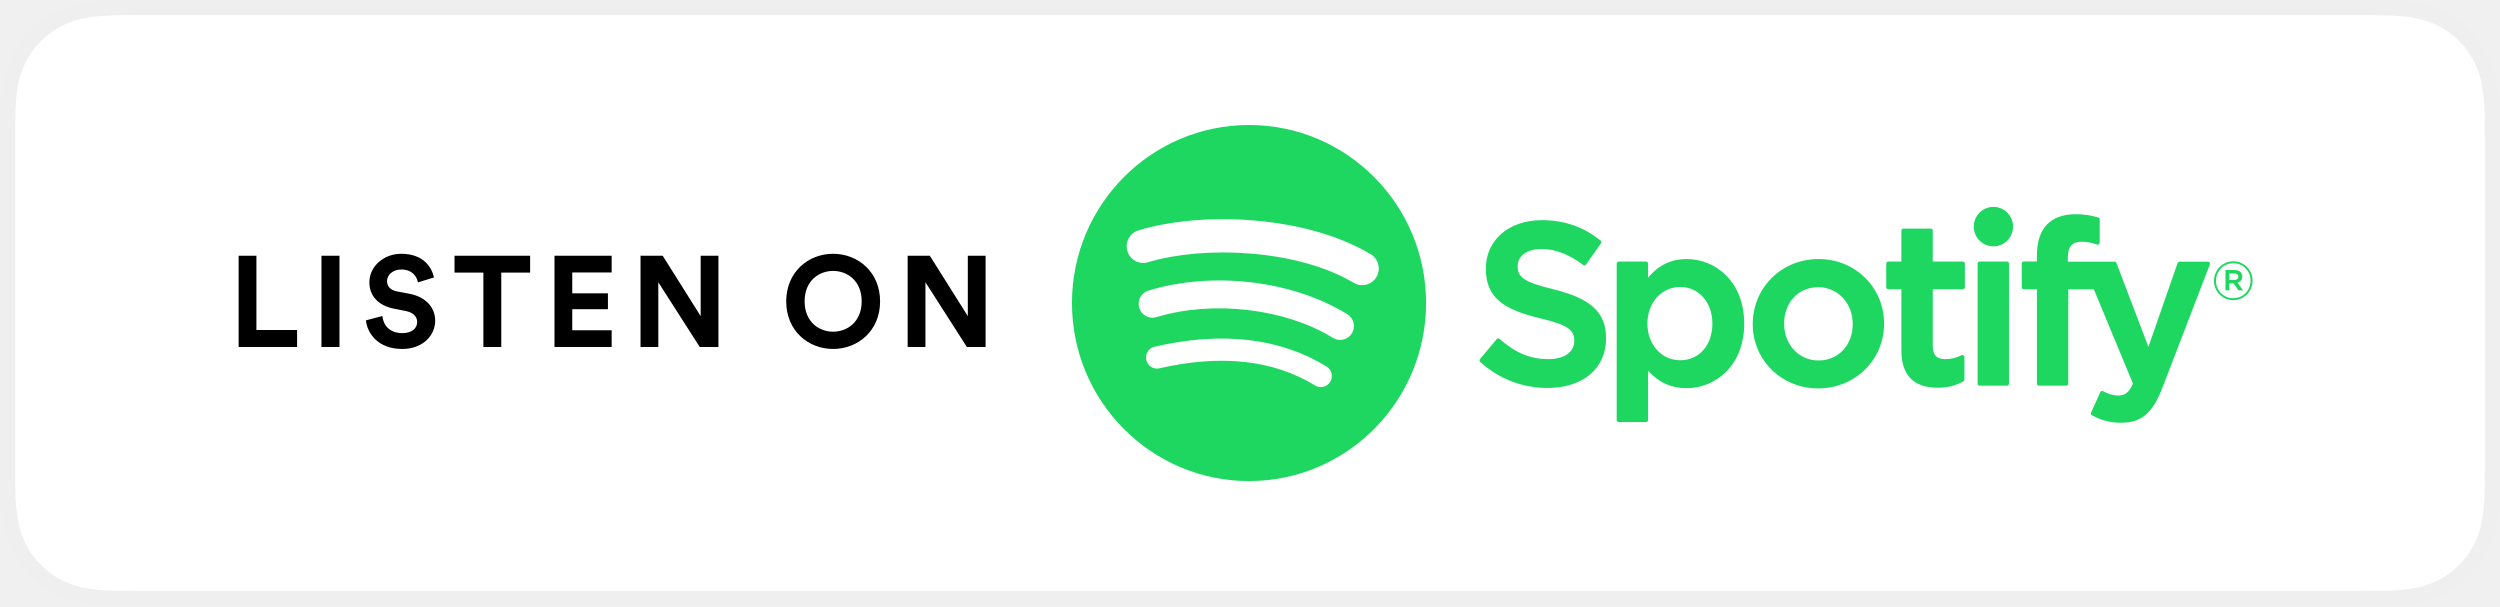
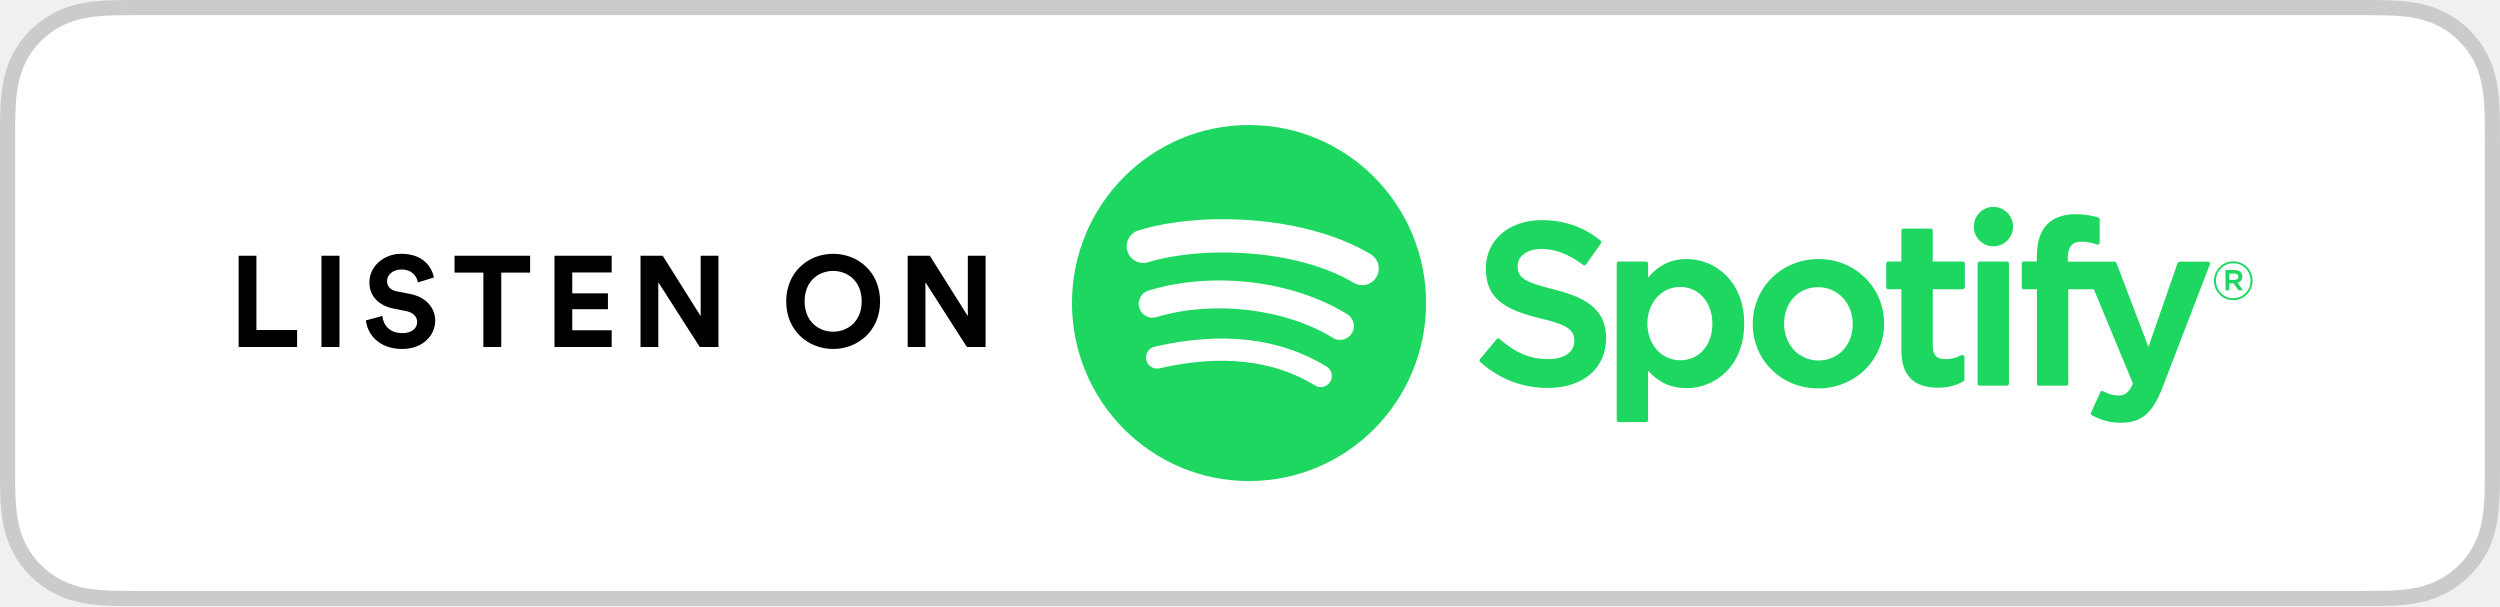
<svg xmlns="http://www.w3.org/2000/svg" width="165px" height="40px" viewBox="0 0 165 40" version="1.1">
  <g id="spotify-podcast-badge-wht-grn-165x40" stroke="none" stroke-width="1" fill="none" fill-rule="evenodd">
    <g id="Group-2-Copy-6">
-       <path d="M155.462,0.5 L9.543,0.5 C9.237,0.5 9.102,0.5 8.933,0.5 C8.759,0.501 8.601,0.501 8.45,0.502 C8.311,0.503 8.311,0.503 8.171,0.505 C8.051,0.506 7.954,0.508 7.735,0.511 C7.636,0.513 7.636,0.513 7.54,0.514 C6.775,0.534 6.176,0.582 5.608,0.684 C4.974,0.795 4.4,0.983 3.847,1.264 C3.295,1.546 2.79,1.914 2.351,2.353 C1.914,2.785 1.548,3.289 1.265,3.846 C0.986,4.392 0.799,4.966 0.686,5.611 C0.584,6.174 0.535,6.769 0.515,7.539 C0.511,7.671 0.508,7.808 0.506,7.99 C0.505,8.072 0.505,8.072 0.504,8.154 C0.502,8.302 0.502,8.302 0.5,8.444 C0.5,8.988 0.5,8.988 0.5,9.536 L0.5,30.465 C0.5,30.904 0.5,30.904 0.5,31.339 C0.5,31.449 0.5,31.449 0.5,31.551 C0.502,31.702 0.502,31.702 0.504,31.851 C0.505,31.931 0.505,31.931 0.506,32.011 C0.508,32.193 0.511,32.33 0.515,32.468 C0.535,33.235 0.584,33.83 0.687,34.397 C0.799,35.04 0.986,35.616 1.266,36.16 C1.548,36.715 1.915,37.218 2.354,37.649 C2.789,38.087 3.293,38.454 3.847,38.735 C4.393,39.014 4.964,39.202 5.61,39.318 C6.169,39.419 6.754,39.466 7.539,39.487 C7.858,39.494 8.156,39.498 8.45,39.498 C8.601,39.499 8.759,39.499 8.933,39.5 C9.102,39.5 9.237,39.5 9.543,39.5 L155.462,39.5 C155.733,39.5 155.853,39.5 156.004,39.5 C156.203,39.499 156.378,39.499 156.547,39.498 C156.84,39.498 157.148,39.494 157.456,39.487 C158.247,39.466 158.829,39.419 159.383,39.318 C160.029,39.202 160.602,39.015 161.155,38.734 C161.708,38.453 162.211,38.087 162.649,37.645 C163.081,37.219 163.449,36.716 163.737,36.161 C164.015,35.61 164.202,35.032 164.311,34.391 C164.413,33.844 164.46,33.287 164.488,32.474 C164.49,32.331 164.491,32.183 164.492,32.016 C164.492,31.889 164.492,31.789 164.492,31.548 C164.494,31.44 164.494,31.44 164.496,31.332 C164.499,31.093 164.5,30.902 164.5,30.465 L164.5,9.536 C164.5,8.992 164.499,8.752 164.492,8.444 C164.492,8.214 164.492,8.113 164.492,7.985 C164.491,7.818 164.49,7.67 164.489,7.541 C164.46,6.717 164.413,6.16 164.31,5.605 C164.203,4.974 164.016,4.398 163.739,3.847 C163.45,3.288 163.083,2.783 162.647,2.35 C162.21,1.914 161.706,1.546 161.157,1.265 C160.595,0.983 160.02,0.795 159.383,0.683 C158.822,0.582 158.225,0.533 157.462,0.514 C157.374,0.513 157.374,0.513 157.286,0.512 C157.144,0.509 157.144,0.509 157.001,0.507 C156.826,0.504 156.681,0.503 156.545,0.502 C156.38,0.501 156.206,0.5 156.009,0.5 C155.735,0.5 155.735,0.5 155.462,0.5 Z" id="Path" stroke="#EFEFEF" fill="#FFFFFF" />
+       <path d="M 155.462 0.5 L 9.543 0.5 C 9.237 0.5 9.102 0.5 8.933 0.5 C 8.759 0.501 8.601 0.501 8.45 0.502 C 8.311 0.503 8.311 0.503 8.171 0.505 C 8.051 0.506 7.954 0.508 7.735 0.511 C 7.636 0.513 7.636 0.513 7.54 0.514 C 6.775 0.534 6.176 0.582 5.608 0.684 C 4.974 0.795 4.4 0.983 3.847 1.264 C 3.295 1.546 2.79 1.914 2.351 2.353 C 1.914 2.785 1.548 3.289 1.265 3.846 C 0.986 4.392 0.799 4.966 0.686 5.611 C 0.584 6.174 0.535 6.769 0.515 7.539 C 0.511 7.671 0.508 7.808 0.506 7.99 C 0.505 8.072 0.505 8.072 0.504 8.154 C 0.502 8.302 0.502 8.302 0.5 8.444 C 0.5 8.988 0.5 8.988 0.5 9.536 L 0.5 30.465 C 0.5 30.904 0.5 30.904 0.5 31.339 C 0.5 31.449 0.5 31.449 0.5 31.551 C 0.502 31.702 0.502 31.702 0.504 31.851 C 0.505 31.931 0.505 31.931 0.506 32.011 C 0.508 32.193 0.511 32.33 0.515 32.468 C 0.535 33.235 0.584 33.83 0.687 34.397 C 0.799 35.04 0.986 35.616 1.266 36.16 C 1.548 36.715 1.915 37.218 2.354 37.649 C 2.789 38.087 3.293 38.454 3.847 38.735 C 4.393 39.014 4.964 39.202 5.61 39.318 C 6.169 39.419 6.754 39.466 7.539 39.487 C 7.858 39.494 8.156 39.498 8.45 39.498 C 8.601 39.499 8.759 39.499 8.933 39.5 C 9.102 39.5 9.237 39.5 9.543 39.5 L 99.656 39.5 L 107.479 39.5 L 155.462 39.5 C 155.733 39.5 155.853 39.5 156.004 39.5 C 156.203 39.499 156.378 39.499 156.547 39.498 C 156.84 39.498 157.148 39.494 157.456 39.487 C 158.247 39.466 158.829 39.419 159.383 39.318 C 160.029 39.202 160.602 39.015 161.155 38.734 C 161.708 38.453 162.211 38.087 162.649 37.645 C 163.081 37.219 163.449 36.716 163.737 36.161 C 164.015 35.61 164.202 35.032 164.311 34.391 C 164.413 33.844 164.46 33.287 164.488 32.474 C 164.49 32.331 164.491 32.183 164.492 32.016 C 164.492 31.889 164.492 31.789 164.492 31.548 C 164.494 31.44 164.494 31.44 164.496 31.332 C 164.499 31.093 164.5 30.902 164.5 30.465 L 164.5 9.536 C 164.5 8.992 164.499 8.752 164.492 8.444 C 164.492 8.214 164.492 8.113 164.492 7.985 C 164.491 7.818 164.49 7.67 164.489 7.541 C 164.46 6.717 164.413 6.16 164.31 5.605 C 164.203 4.974 164.016 4.398 163.739 3.847 C 163.45 3.288 163.083 2.783 162.647 2.35 C 162.21 1.914 161.706 1.546 161.157 1.265 C 160.595 0.983 160.02 0.795 159.383 0.683 C 158.822 0.582 158.225 0.533 157.462 0.514 C 157.374 0.513 157.374 0.513 157.286 0.512 C 157.144 0.509 157.144 0.509 157.001 0.507 C 156.826 0.504 156.681 0.503 156.545 0.502 C 156.38 0.501 156.206 0.5 156.009 0.5 C 155.735 0.5 155.735 0.5 155.462 0.5 Z" id="Path" fill="#FFFFFF" style="stroke: rgb(203, 203, 203);" />
      <path d="M89.347,18.667 C89.866,18.977 90.537,18.805 90.845,18.282 C91.153,17.761 90.983,17.086 90.463,16.776 C86.127,14.188 79.265,13.945 75.138,15.205 C74.56,15.381 74.234,15.995 74.409,16.576 C74.584,17.156 75.195,17.484 75.772,17.308 C79.368,16.211 85.581,16.417 89.347,18.667 Z M89.224,21.998 C89.487,21.568 89.353,21.004 88.924,20.739 C85.318,18.51 80.042,17.883 75.798,19.178 C75.317,19.325 75.045,19.836 75.19,20.32 C75.336,20.804 75.845,21.077 76.327,20.931 C80.042,19.797 84.831,20.359 87.971,22.3 C88.399,22.564 88.96,22.429 89.224,21.998 Z M87.794,25.198 C88.004,24.852 87.896,24.401 87.553,24.191 C84.473,22.298 80.654,21.858 76.203,22.881 C75.81,22.971 75.566,23.364 75.656,23.758 C75.745,24.152 76.136,24.399 76.528,24.308 C80.595,23.374 84.049,23.755 86.793,25.441 C87.136,25.652 87.584,25.544 87.794,25.198 Z M82.435,8.25 C88.889,8.25 94.121,13.511 94.121,20 C94.121,26.49 88.889,31.75 82.435,31.75 C75.982,31.75 70.75,26.49 70.75,20 C70.75,13.511 75.982,8.25 82.435,8.25 Z M102.542,19.097 C105,19.698 106.002,20.631 106.002,22.318 C106.002,24.315 104.485,25.605 102.138,25.605 C100.478,25.605 98.941,25.012 97.691,23.889 C97.637,23.842 97.631,23.76 97.678,23.705 L98.782,22.383 C98.805,22.356 98.837,22.339 98.873,22.336 C98.906,22.334 98.943,22.345 98.97,22.368 C100.044,23.304 101.005,23.703 102.183,23.703 C103.243,23.703 103.902,23.241 103.902,22.499 C103.902,21.829 103.576,21.455 101.645,21.008 C99.377,20.456 98.064,19.742 98.064,17.725 C98.064,15.844 99.586,14.53 101.764,14.53 C103.246,14.53 104.514,14.971 105.639,15.88 C105.694,15.924 105.705,16.003 105.664,16.06 L104.679,17.457 C104.658,17.486 104.627,17.506 104.592,17.511 C104.557,17.517 104.521,17.508 104.492,17.486 C103.546,16.777 102.644,16.433 101.735,16.433 C100.796,16.433 100.165,16.886 100.165,17.561 C100.165,18.274 100.524,18.613 102.542,19.097 Z M113.017,21.358 C113.017,19.957 112.124,18.94 110.895,18.94 C109.66,18.94 108.728,19.979 108.728,21.358 C108.728,22.738 109.66,23.777 110.895,23.777 C112.144,23.777 113.017,22.783 113.017,21.358 Z M111.313,17.096 C113.204,17.096 115.118,18.56 115.118,21.358 C115.118,24.156 113.204,25.619 111.313,25.619 C110.296,25.619 109.461,25.24 108.773,24.463 L108.773,27.723 C108.773,27.796 108.714,27.856 108.641,27.856 L106.834,27.856 C106.761,27.856 106.702,27.796 106.702,27.723 L106.702,17.396 C106.702,17.322 106.761,17.263 106.834,17.263 L108.641,17.263 C108.714,17.263 108.773,17.322 108.773,17.396 L108.773,18.325 C109.461,17.499 110.296,17.096 111.313,17.096 Z M120.023,23.792 C121.331,23.792 122.28,22.782 122.28,21.389 C122.28,20.001 121.297,18.954 119.994,18.954 C118.695,18.954 117.752,19.965 117.752,21.358 C117.752,22.746 118.728,23.792 120.023,23.792 Z M120.023,17.096 C122.45,17.096 124.35,18.968 124.35,21.358 C124.35,23.756 122.437,25.635 119.994,25.635 C117.576,25.635 115.681,23.77 115.681,21.389 C115.681,18.982 117.589,17.096 120.023,17.096 Z M129.55,17.263 C129.623,17.263 129.681,17.322 129.681,17.396 L129.681,18.957 C129.681,19.03 129.623,19.09 129.55,19.09 L127.562,19.09 L127.562,22.845 C127.562,23.438 127.82,23.703 128.4,23.703 C128.776,23.703 129.112,23.621 129.46,23.445 C129.501,23.425 129.55,23.427 129.589,23.451 C129.628,23.475 129.652,23.519 129.652,23.565 L129.652,25.051 C129.652,25.099 129.626,25.143 129.585,25.167 C129.078,25.455 128.541,25.59 127.893,25.59 C126.299,25.59 125.491,24.762 125.491,23.13 L125.491,19.09 L124.622,19.09 C124.55,19.09 124.491,19.03 124.491,18.957 L124.491,17.396 C124.491,17.322 124.55,17.263 124.622,17.263 L125.491,17.263 L125.491,15.219 C125.491,15.145 125.55,15.086 125.624,15.086 L127.43,15.086 C127.503,15.086 127.562,15.145 127.562,15.219 L127.562,17.263 L129.55,17.263 Z M136.476,17.271 L139.562,17.271 C139.617,17.271 139.666,17.305 139.685,17.356 L141.796,22.893 L143.722,17.36 C143.741,17.306 143.791,17.271 143.847,17.271 L145.728,17.271 C145.772,17.271 145.812,17.292 145.837,17.328 C145.862,17.365 145.866,17.411 145.851,17.452 L142.717,25.595 C142.066,27.276 141.329,27.901 139.995,27.901 C139.282,27.901 138.705,27.753 138.066,27.405 C138.005,27.371 137.98,27.297 138.009,27.233 L138.621,25.882 C138.636,25.848 138.665,25.822 138.699,25.81 C138.734,25.799 138.772,25.802 138.805,25.82 C139.147,26.009 139.483,26.104 139.801,26.104 C140.195,26.104 140.483,25.974 140.776,25.319 L138.193,19.09 L136.506,19.09 L136.506,25.321 C136.506,25.395 136.446,25.454 136.373,25.454 L134.567,25.454 C134.494,25.454 134.435,25.395 134.435,25.321 L134.435,19.09 L133.567,19.09 C133.494,19.09 133.435,19.03 133.435,18.957 L133.435,17.388 C133.435,17.314 133.494,17.255 133.567,17.255 L134.435,17.255 L134.435,16.87 C134.435,15.084 135.317,14.139 136.986,14.139 C137.671,14.139 138.129,14.249 138.487,14.356 C138.543,14.373 138.581,14.425 138.581,14.483 L138.581,16.014 C138.581,16.057 138.561,16.097 138.526,16.122 C138.492,16.147 138.449,16.154 138.407,16.141 C138.068,16.027 137.766,15.952 137.389,15.952 C136.758,15.952 136.476,16.281 136.476,17.02 L136.476,17.271 Z M132.461,17.263 C132.533,17.263 132.593,17.322 132.593,17.396 L132.593,25.321 C132.593,25.395 132.533,25.454 132.461,25.454 L130.654,25.454 C130.581,25.454 130.522,25.395 130.522,25.321 L130.522,17.396 C130.522,17.322 130.581,17.263 130.654,17.263 L132.461,17.263 Z M131.566,13.654 C132.282,13.654 132.862,14.237 132.862,14.956 C132.862,15.676 132.282,16.259 131.566,16.259 C130.851,16.259 130.27,15.676 130.27,14.956 C130.27,14.237 130.851,13.654 131.566,13.654 Z M147.467,18.051 L147.136,18.051 L147.136,18.475 L147.467,18.475 C147.632,18.475 147.731,18.394 147.731,18.263 C147.731,18.125 147.632,18.051 147.467,18.051 Z M147.682,18.656 L148.041,19.163 L147.738,19.163 L147.414,18.698 L147.136,18.698 L147.136,19.163 L146.882,19.163 L146.882,17.821 L147.477,17.821 C147.787,17.821 147.991,17.98 147.991,18.249 C147.991,18.469 147.865,18.603 147.682,18.656 Z M147.4,17.374 C146.749,17.374 146.256,17.895 146.256,18.532 C146.256,19.169 146.745,19.683 147.393,19.683 C148.044,19.683 148.537,19.163 148.537,18.525 C148.537,17.888 148.048,17.374 147.4,17.374 Z M147.393,19.811 C146.678,19.811 146.122,19.233 146.122,18.532 C146.122,17.831 146.685,17.247 147.4,17.247 C148.115,17.247 148.671,17.824 148.671,18.525 C148.671,19.226 148.108,19.811 147.393,19.811 Z" id="Combined-Shape" fill="#1ED760" />
      <path d="M19.609,22.904 L15.75,22.904 L15.75,16.878 L16.923,16.878 L16.923,21.782 L19.609,21.782 L19.609,22.904 Z M22.406,22.904 L21.216,22.904 L21.216,16.878 L22.406,16.878 L22.406,22.904 Z M28.638,18.314 L27.584,18.637 C27.524,18.305 27.252,17.787 26.487,17.787 C25.918,17.787 25.544,18.152 25.544,18.552 C25.544,18.884 25.756,19.147 26.198,19.232 L27.04,19.393 C28.136,19.606 28.723,20.32 28.723,21.17 C28.723,22.096 27.949,23.032 26.547,23.032 C24.949,23.032 24.243,22.003 24.15,21.145 L25.238,20.855 C25.289,21.451 25.705,21.986 26.555,21.986 C27.184,21.986 27.533,21.672 27.533,21.247 C27.533,20.898 27.269,20.626 26.802,20.532 L25.96,20.363 C25,20.167 24.379,19.547 24.379,18.637 C24.379,17.566 25.34,16.75 26.479,16.75 C27.941,16.75 28.502,17.634 28.638,18.314 Z M34.988,17.991 L33.084,17.991 L33.084,22.904 L31.903,22.904 L31.903,17.991 L29.999,17.991 L29.999,16.878 L34.988,16.878 L34.988,17.991 Z M40.37,22.904 L36.596,22.904 L36.596,16.878 L40.37,16.878 L40.37,17.983 L37.769,17.983 L37.769,19.36 L40.123,19.36 L40.123,20.405 L37.769,20.405 L37.769,21.799 L40.37,21.799 L40.37,22.904 Z M47.417,22.904 L46.185,22.904 L43.448,18.628 L43.448,22.904 L42.275,22.904 L42.275,16.878 L43.737,16.878 L46.244,20.864 L46.244,16.878 L47.417,16.878 L47.417,22.904 Z M53.105,19.887 C53.105,21.247 54.057,21.892 54.984,21.892 C55.919,21.892 56.871,21.247 56.871,19.887 C56.871,18.526 55.919,17.881 54.984,17.881 C54.057,17.881 53.105,18.526 53.105,19.887 Z M51.89,19.895 C51.89,17.948 53.352,16.75 54.984,16.75 C56.624,16.75 58.086,17.948 58.086,19.895 C58.086,21.833 56.624,23.032 54.984,23.032 C53.352,23.032 51.89,21.833 51.89,19.895 Z M65.049,22.904 L63.816,22.904 L61.079,18.628 L61.079,22.904 L59.906,22.904 L59.906,16.878 L61.368,16.878 L63.876,20.864 L63.876,16.878 L65.049,16.878 L65.049,22.904 Z" id="LISTEN-ON" fill="#000000" />
    </g>
  </g>
</svg>
